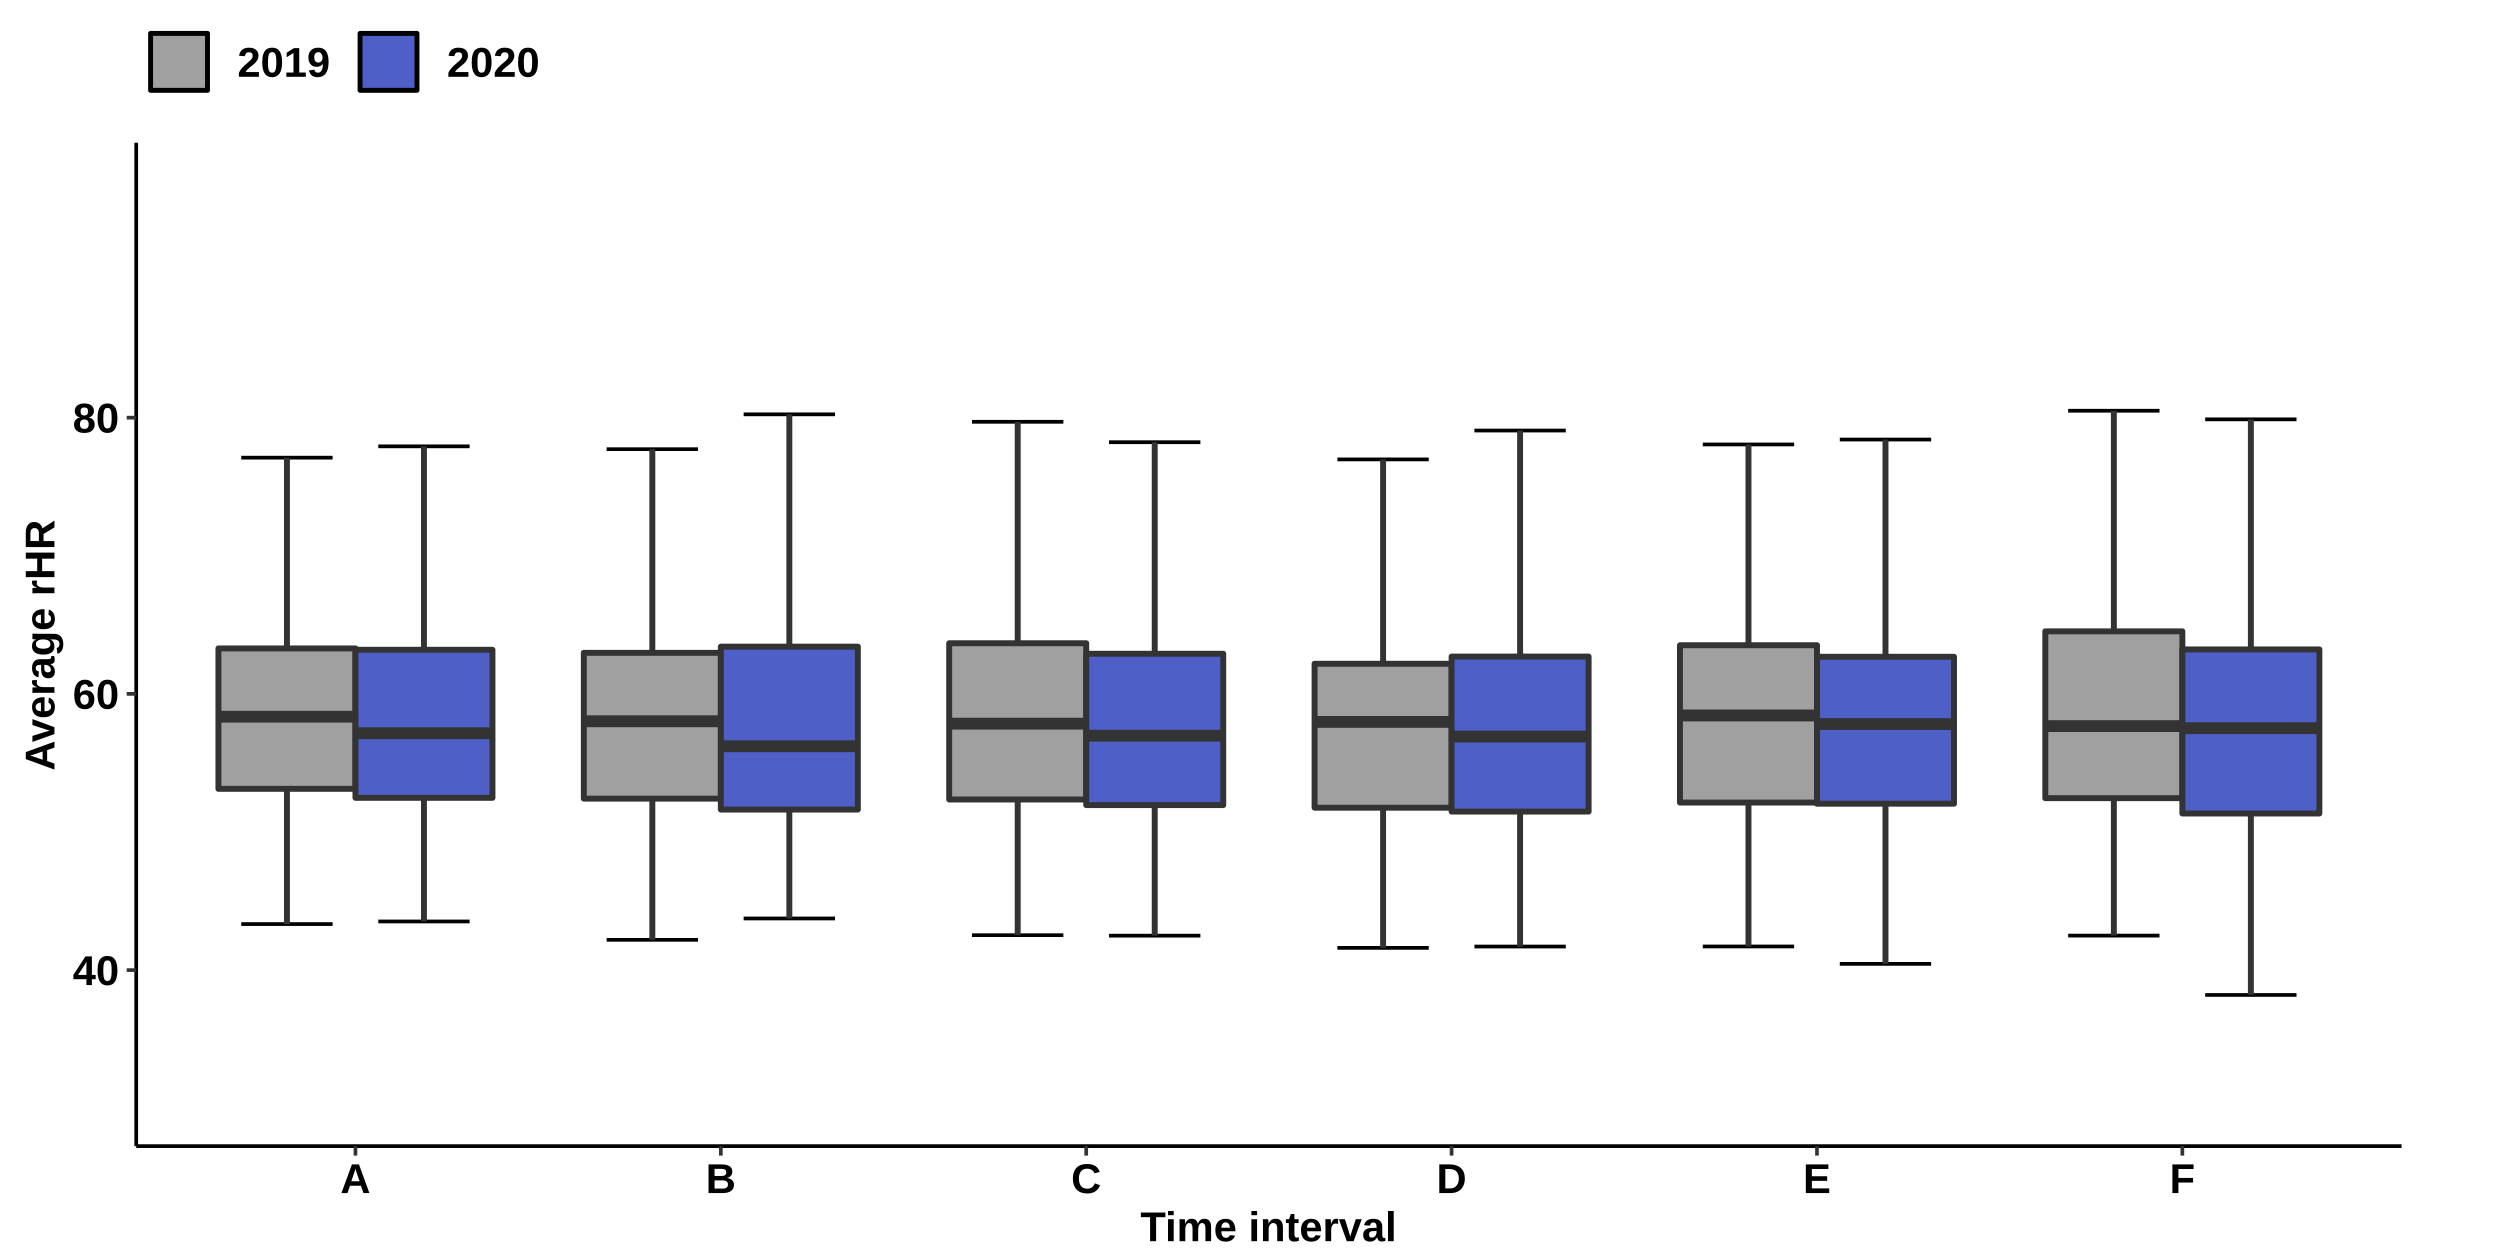
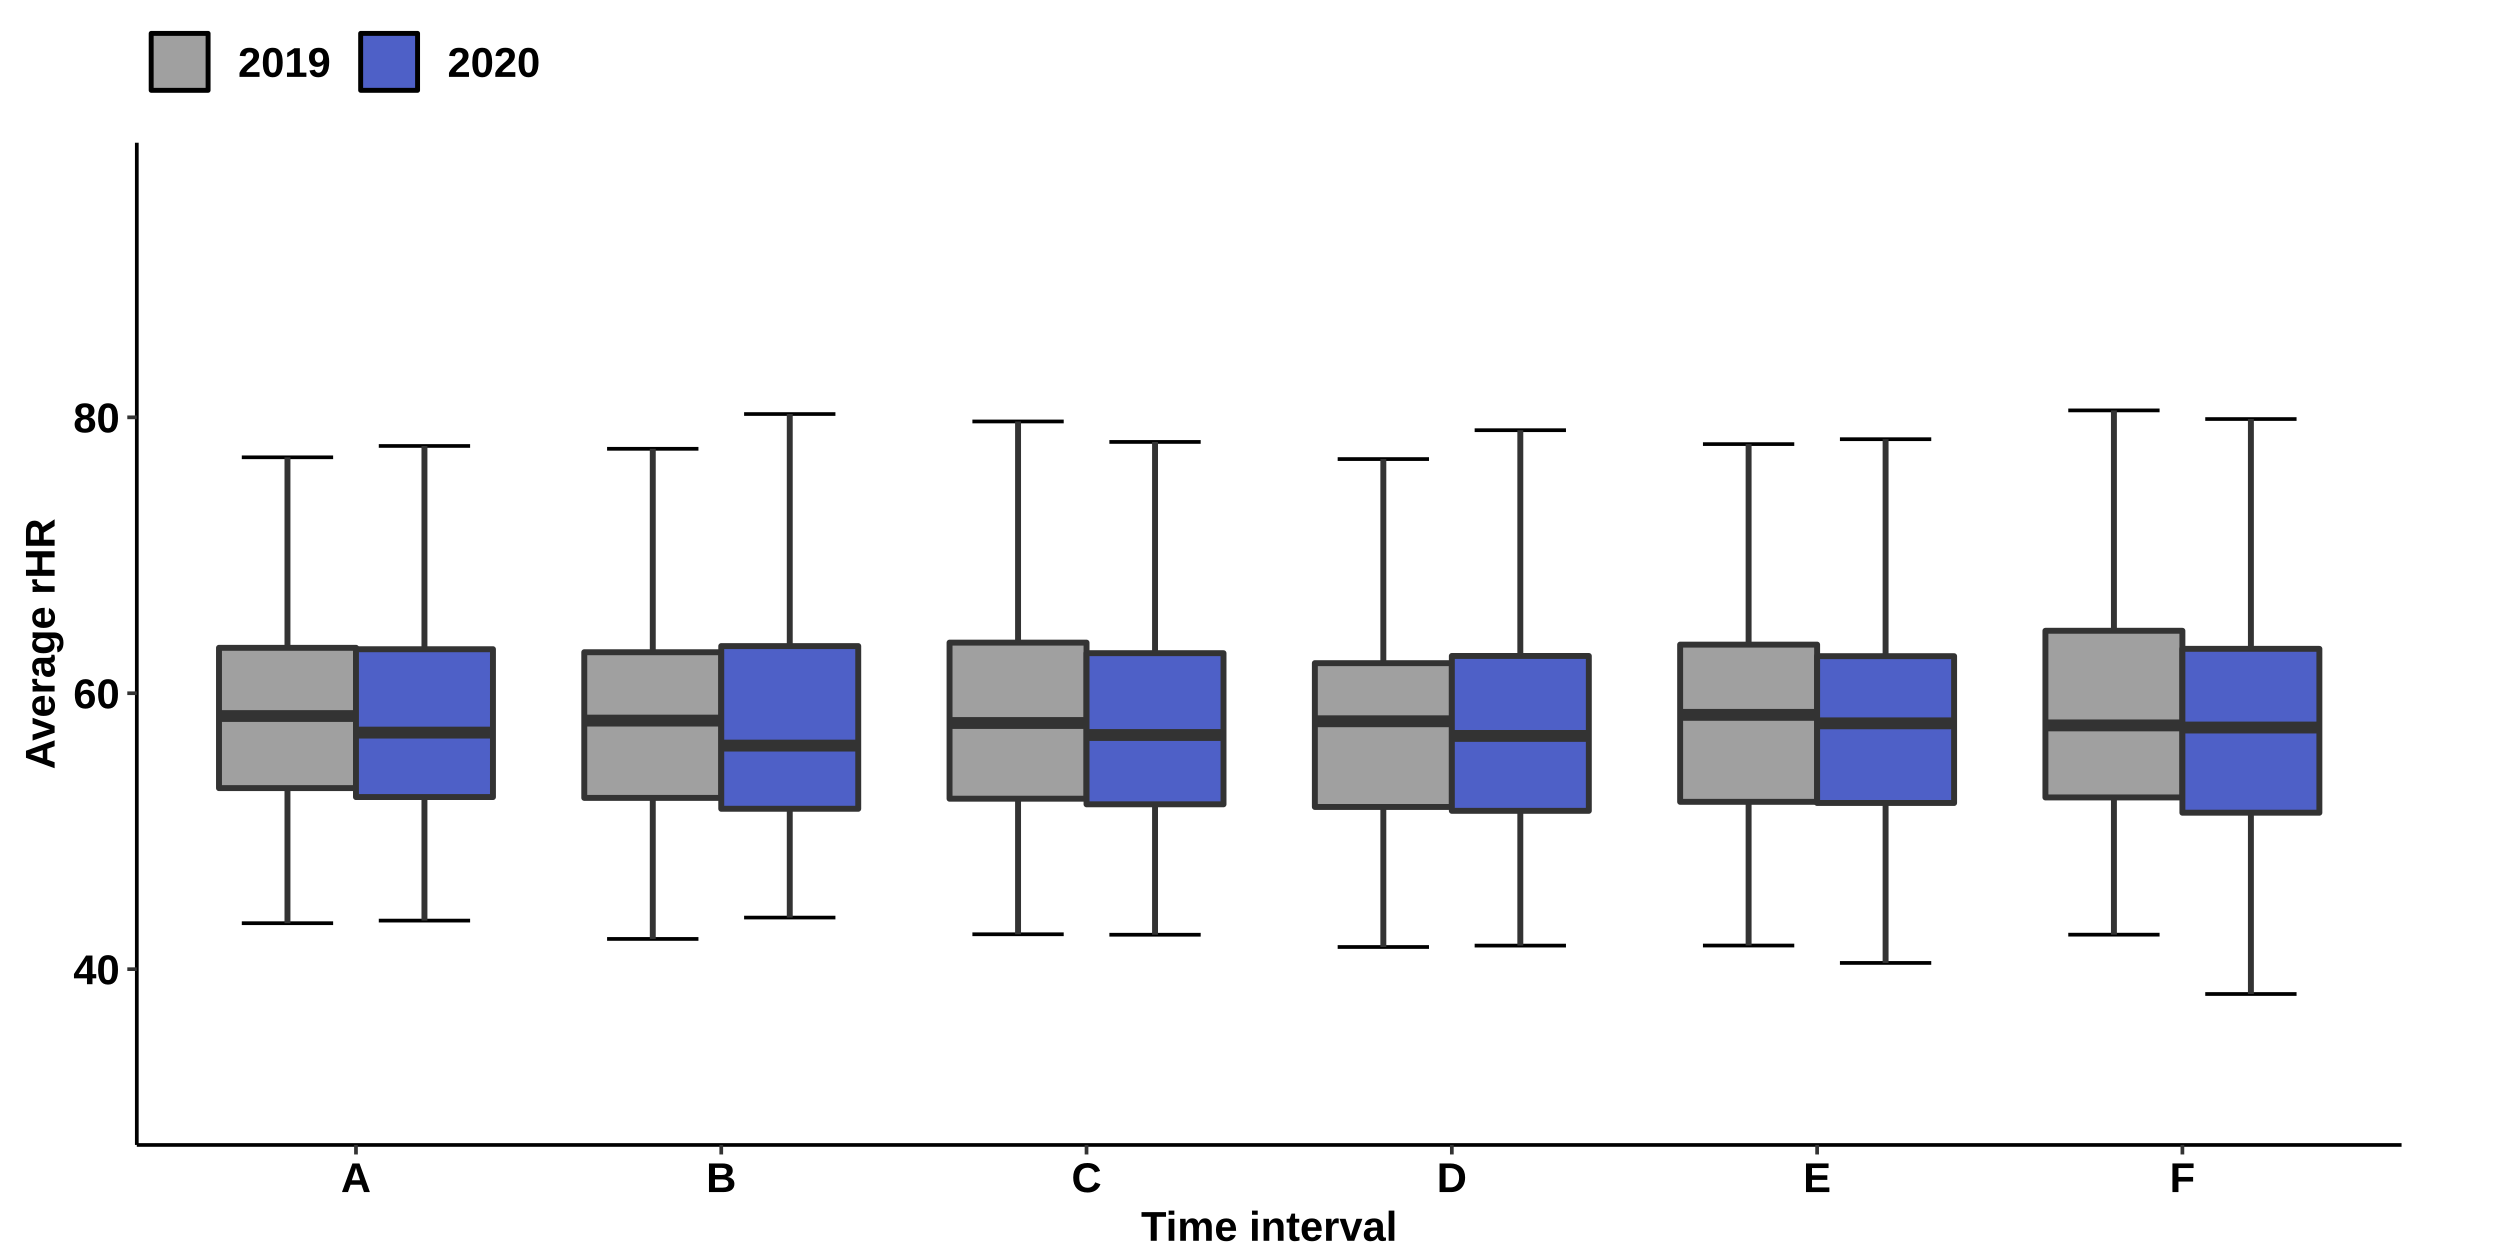
- <svg xmlns="http://www.w3.org/2000/svg" viewBox="0 0 720.00 360.00">
+ <svg xmlns="http://www.w3.org/2000/svg" class="svglite" width="720.00pt" height="360.00pt" viewBox="0 0 720.00 360.00">
  <defs>
    <style type="text/css">
-     line, polyline, polygon, path, rect, circle {
+     .svglite line, .svglite polyline, .svglite polygon, .svglite path, .svglite rect, .svglite circle {
      fill: none;
      stroke: #000000;
      stroke-linecap: round;
      stroke-linejoin: round;
      stroke-miterlimit: 10.00;
    }
  </style>
  </defs>
  <rect width="100%" height="100%" style="stroke: none; fill: #FFFFFF;" />
-   <rect x="0.00" y="0" width="720.00" height="360.00" style="stroke-width: 1.07; stroke: #FFFFFF; fill: #FFFFFF;" />
  <defs>
-     <clipPath id="cpMzkuMjN8NjkxLjY1fDMzMC4wOHw0MS4xMQ==">
-       <rect x="39.23" y="41.11" width="652.42" height="288.97" />
-     </clipPath>
-   </defs>
-   <rect x="39.23" y="41.11" width="652.42" height="288.97" style="stroke-width: 1.07; stroke: none; fill: #FFFFFF;" clip-path="url(#cpMzkuMjN8NjkxLjY1fDMzMC4wOHw0MS4xMQ==)" />
-   <polyline points="69.48,131.81 95.79,131.81 " style="stroke-width: 1.07; stroke-linecap: butt;" clip-path="url(#cpMzkuMjN8NjkxLjY1fDMzMC4wOHw0MS4xMQ==)" />
-   <polyline points="82.64,131.81 82.64,266.13 " style="stroke-width: 1.07; stroke-linecap: butt;" clip-path="url(#cpMzkuMjN8NjkxLjY1fDMzMC4wOHw0MS4xMQ==)" />
-   <polyline points="69.48,266.13 95.79,266.13 " style="stroke-width: 1.07; stroke-linecap: butt;" clip-path="url(#cpMzkuMjN8NjkxLjY1fDMzMC4wOHw0MS4xMQ==)" />
-   <polyline points="174.71,129.36 201.02,129.36 " style="stroke-width: 1.07; stroke-linecap: butt;" clip-path="url(#cpMzkuMjN8NjkxLjY1fDMzMC4wOHw0MS4xMQ==)" />
-   <polyline points="187.87,129.36 187.87,270.67 " style="stroke-width: 1.07; stroke-linecap: butt;" clip-path="url(#cpMzkuMjN8NjkxLjY1fDMzMC4wOHw0MS4xMQ==)" />
-   <polyline points="174.71,270.67 201.02,270.67 " style="stroke-width: 1.07; stroke-linecap: butt;" clip-path="url(#cpMzkuMjN8NjkxLjY1fDMzMC4wOHw0MS4xMQ==)" />
-   <polyline points="279.94,121.48 306.25,121.48 " style="stroke-width: 1.07; stroke-linecap: butt;" clip-path="url(#cpMzkuMjN8NjkxLjY1fDMzMC4wOHw0MS4xMQ==)" />
-   <polyline points="293.10,121.48 293.10,269.33 " style="stroke-width: 1.07; stroke-linecap: butt;" clip-path="url(#cpMzkuMjN8NjkxLjY1fDMzMC4wOHw0MS4xMQ==)" />
-   <polyline points="279.94,269.33 306.25,269.33 " style="stroke-width: 1.07; stroke-linecap: butt;" clip-path="url(#cpMzkuMjN8NjkxLjY1fDMzMC4wOHw0MS4xMQ==)" />
-   <polyline points="385.17,132.31 411.48,132.31 " style="stroke-width: 1.07; stroke-linecap: butt;" clip-path="url(#cpMzkuMjN8NjkxLjY1fDMzMC4wOHw0MS4xMQ==)" />
-   <polyline points="398.33,132.31 398.33,272.99 " style="stroke-width: 1.07; stroke-linecap: butt;" clip-path="url(#cpMzkuMjN8NjkxLjY1fDMzMC4wOHw0MS4xMQ==)" />
-   <polyline points="385.17,272.99 411.48,272.99 " style="stroke-width: 1.07; stroke-linecap: butt;" clip-path="url(#cpMzkuMjN8NjkxLjY1fDMzMC4wOHw0MS4xMQ==)" />
-   <polyline points="490.40,128.00 516.71,128.00 " style="stroke-width: 1.07; stroke-linecap: butt;" clip-path="url(#cpMzkuMjN8NjkxLjY1fDMzMC4wOHw0MS4xMQ==)" />
-   <polyline points="503.56,128.00 503.56,272.59 " style="stroke-width: 1.07; stroke-linecap: butt;" clip-path="url(#cpMzkuMjN8NjkxLjY1fDMzMC4wOHw0MS4xMQ==)" />
-   <polyline points="490.40,272.59 516.71,272.59 " style="stroke-width: 1.07; stroke-linecap: butt;" clip-path="url(#cpMzkuMjN8NjkxLjY1fDMzMC4wOHw0MS4xMQ==)" />
-   <polyline points="595.63,118.29 621.94,118.29 " style="stroke-width: 1.07; stroke-linecap: butt;" clip-path="url(#cpMzkuMjN8NjkxLjY1fDMzMC4wOHw0MS4xMQ==)" />
-   <polyline points="608.79,118.29 608.79,269.45 " style="stroke-width: 1.07; stroke-linecap: butt;" clip-path="url(#cpMzkuMjN8NjkxLjY1fDMzMC4wOHw0MS4xMQ==)" />
-   <polyline points="595.63,269.45 621.94,269.45 " style="stroke-width: 1.07; stroke-linecap: butt;" clip-path="url(#cpMzkuMjN8NjkxLjY1fDMzMC4wOHw0MS4xMQ==)" />
-   <polyline points="108.95,128.54 135.25,128.54 " style="stroke-width: 1.07; stroke-linecap: butt;" clip-path="url(#cpMzkuMjN8NjkxLjY1fDMzMC4wOHw0MS4xMQ==)" />
-   <polyline points="122.10,128.54 122.10,265.39 " style="stroke-width: 1.07; stroke-linecap: butt;" clip-path="url(#cpMzkuMjN8NjkxLjY1fDMzMC4wOHw0MS4xMQ==)" />
-   <polyline points="108.95,265.39 135.25,265.39 " style="stroke-width: 1.07; stroke-linecap: butt;" clip-path="url(#cpMzkuMjN8NjkxLjY1fDMzMC4wOHw0MS4xMQ==)" />
-   <polyline points="214.17,119.33 240.48,119.33 " style="stroke-width: 1.07; stroke-linecap: butt;" clip-path="url(#cpMzkuMjN8NjkxLjY1fDMzMC4wOHw0MS4xMQ==)" />
-   <polyline points="227.33,119.33 227.33,264.52 " style="stroke-width: 1.07; stroke-linecap: butt;" clip-path="url(#cpMzkuMjN8NjkxLjY1fDMzMC4wOHw0MS4xMQ==)" />
-   <polyline points="214.17,264.52 240.48,264.52 " style="stroke-width: 1.07; stroke-linecap: butt;" clip-path="url(#cpMzkuMjN8NjkxLjY1fDMzMC4wOHw0MS4xMQ==)" />
-   <polyline points="319.40,127.36 345.71,127.36 " style="stroke-width: 1.07; stroke-linecap: butt;" clip-path="url(#cpMzkuMjN8NjkxLjY1fDMzMC4wOHw0MS4xMQ==)" />
-   <polyline points="332.56,127.36 332.56,269.47 " style="stroke-width: 1.07; stroke-linecap: butt;" clip-path="url(#cpMzkuMjN8NjkxLjY1fDMzMC4wOHw0MS4xMQ==)" />
-   <polyline points="319.40,269.47 345.71,269.47 " style="stroke-width: 1.07; stroke-linecap: butt;" clip-path="url(#cpMzkuMjN8NjkxLjY1fDMzMC4wOHw0MS4xMQ==)" />
-   <polyline points="424.63,123.99 450.94,123.99 " style="stroke-width: 1.07; stroke-linecap: butt;" clip-path="url(#cpMzkuMjN8NjkxLjY1fDMzMC4wOHw0MS4xMQ==)" />
-   <polyline points="437.79,123.99 437.79,272.60 " style="stroke-width: 1.07; stroke-linecap: butt;" clip-path="url(#cpMzkuMjN8NjkxLjY1fDMzMC4wOHw0MS4xMQ==)" />
-   <polyline points="424.63,272.60 450.94,272.60 " style="stroke-width: 1.07; stroke-linecap: butt;" clip-path="url(#cpMzkuMjN8NjkxLjY1fDMzMC4wOHw0MS4xMQ==)" />
-   <polyline points="529.86,126.58 556.17,126.58 " style="stroke-width: 1.07; stroke-linecap: butt;" clip-path="url(#cpMzkuMjN8NjkxLjY1fDMzMC4wOHw0MS4xMQ==)" />
-   <polyline points="543.02,126.58 543.02,277.59 " style="stroke-width: 1.07; stroke-linecap: butt;" clip-path="url(#cpMzkuMjN8NjkxLjY1fDMzMC4wOHw0MS4xMQ==)" />
-   <polyline points="529.86,277.59 556.17,277.59 " style="stroke-width: 1.07; stroke-linecap: butt;" clip-path="url(#cpMzkuMjN8NjkxLjY1fDMzMC4wOHw0MS4xMQ==)" />
-   <polyline points="635.09,120.77 661.40,120.77 " style="stroke-width: 1.07; stroke-linecap: butt;" clip-path="url(#cpMzkuMjN8NjkxLjY1fDMzMC4wOHw0MS4xMQ==)" />
-   <polyline points="648.25,120.77 648.25,286.55 " style="stroke-width: 1.07; stroke-linecap: butt;" clip-path="url(#cpMzkuMjN8NjkxLjY1fDMzMC4wOHw0MS4xMQ==)" />
-   <polyline points="635.09,286.55 661.40,286.55 " style="stroke-width: 1.07; stroke-linecap: butt;" clip-path="url(#cpMzkuMjN8NjkxLjY1fDMzMC4wOHw0MS4xMQ==)" />
-   <line x1="82.64" y1="186.74" x2="82.64" y2="131.81" style="stroke-width: 1.71; stroke: #333333; stroke-linecap: butt;" clip-path="url(#cpMzkuMjN8NjkxLjY1fDMzMC4wOHw0MS4xMQ==)" />
-   <line x1="82.64" y1="227.19" x2="82.64" y2="266.13" style="stroke-width: 1.71; stroke: #333333; stroke-linecap: butt;" clip-path="url(#cpMzkuMjN8NjkxLjY1fDMzMC4wOHw0MS4xMQ==)" />
-   <polygon points="62.91,186.74 62.91,227.19 102.37,227.19 102.37,186.74 62.91,186.74 " style="stroke-width: 1.71; stroke: #333333; fill: #A0A0A0;" clip-path="url(#cpMzkuMjN8NjkxLjY1fDMzMC4wOHw0MS4xMQ==)" />
-   <line x1="62.91" y1="206.41" x2="102.37" y2="206.41" style="stroke-width: 3.41; stroke: #333333; stroke-linecap: butt;" clip-path="url(#cpMzkuMjN8NjkxLjY1fDMzMC4wOHw0MS4xMQ==)" />
-   <line x1="187.87" y1="188.01" x2="187.87" y2="129.36" style="stroke-width: 1.71; stroke: #333333; stroke-linecap: butt;" clip-path="url(#cpMzkuMjN8NjkxLjY1fDMzMC4wOHw0MS4xMQ==)" />
-   <line x1="187.87" y1="230.00" x2="187.87" y2="270.67" style="stroke-width: 1.71; stroke: #333333; stroke-linecap: butt;" clip-path="url(#cpMzkuMjN8NjkxLjY1fDMzMC4wOHw0MS4xMQ==)" />
-   <polygon points="168.14,188.01 168.14,230.00 207.60,230.00 207.60,188.01 168.14,188.01 " style="stroke-width: 1.71; stroke: #333333; fill: #A0A0A0;" clip-path="url(#cpMzkuMjN8NjkxLjY1fDMzMC4wOHw0MS4xMQ==)" />
-   <line x1="168.14" y1="207.72" x2="207.60" y2="207.72" style="stroke-width: 3.41; stroke: #333333; stroke-linecap: butt;" clip-path="url(#cpMzkuMjN8NjkxLjY1fDMzMC4wOHw0MS4xMQ==)" />
-   <line x1="293.10" y1="185.25" x2="293.10" y2="121.48" style="stroke-width: 1.71; stroke: #333333; stroke-linecap: butt;" clip-path="url(#cpMzkuMjN8NjkxLjY1fDMzMC4wOHw0MS4xMQ==)" />
-   <line x1="293.10" y1="230.25" x2="293.10" y2="269.33" style="stroke-width: 1.71; stroke: #333333; stroke-linecap: butt;" clip-path="url(#cpMzkuMjN8NjkxLjY1fDMzMC4wOHw0MS4xMQ==)" />
-   <polygon points="273.37,185.25 273.37,230.25 312.83,230.25 312.83,185.25 273.37,185.25 " style="stroke-width: 1.71; stroke: #333333; fill: #A0A0A0;" clip-path="url(#cpMzkuMjN8NjkxLjY1fDMzMC4wOHw0MS4xMQ==)" />
-   <line x1="273.37" y1="208.42" x2="312.83" y2="208.42" style="stroke-width: 3.41; stroke: #333333; stroke-linecap: butt;" clip-path="url(#cpMzkuMjN8NjkxLjY1fDMzMC4wOHw0MS4xMQ==)" />
-   <line x1="398.33" y1="191.16" x2="398.33" y2="132.31" style="stroke-width: 1.71; stroke: #333333; stroke-linecap: butt;" clip-path="url(#cpMzkuMjN8NjkxLjY1fDMzMC4wOHw0MS4xMQ==)" />
-   <line x1="398.33" y1="232.61" x2="398.33" y2="272.99" style="stroke-width: 1.71; stroke: #333333; stroke-linecap: butt;" clip-path="url(#cpMzkuMjN8NjkxLjY1fDMzMC4wOHw0MS4xMQ==)" />
-   <polygon points="378.60,191.16 378.60,232.61 418.06,232.61 418.06,191.16 378.60,191.16 " style="stroke-width: 1.71; stroke: #333333; fill: #A0A0A0;" clip-path="url(#cpMzkuMjN8NjkxLjY1fDMzMC4wOHw0MS4xMQ==)" />
-   <line x1="378.60" y1="207.91" x2="418.06" y2="207.91" style="stroke-width: 3.41; stroke: #333333; stroke-linecap: butt;" clip-path="url(#cpMzkuMjN8NjkxLjY1fDMzMC4wOHw0MS4xMQ==)" />
-   <line x1="503.56" y1="185.82" x2="503.56" y2="128.00" style="stroke-width: 1.71; stroke: #333333; stroke-linecap: butt;" clip-path="url(#cpMzkuMjN8NjkxLjY1fDMzMC4wOHw0MS4xMQ==)" />
-   <line x1="503.56" y1="231.14" x2="503.56" y2="272.59" style="stroke-width: 1.71; stroke: #333333; stroke-linecap: butt;" clip-path="url(#cpMzkuMjN8NjkxLjY1fDMzMC4wOHw0MS4xMQ==)" />
-   <polygon points="483.83,185.82 483.83,231.14 523.29,231.14 523.29,185.82 483.83,185.82 " style="stroke-width: 1.71; stroke: #333333; fill: #A0A0A0;" clip-path="url(#cpMzkuMjN8NjkxLjY1fDMzMC4wOHw0MS4xMQ==)" />
-   <line x1="483.83" y1="206.06" x2="523.29" y2="206.06" style="stroke-width: 3.41; stroke: #333333; stroke-linecap: butt;" clip-path="url(#cpMzkuMjN8NjkxLjY1fDMzMC4wOHw0MS4xMQ==)" />
-   <line x1="608.79" y1="181.83" x2="608.79" y2="118.29" style="stroke-width: 1.71; stroke: #333333; stroke-linecap: butt;" clip-path="url(#cpMzkuMjN8NjkxLjY1fDMzMC4wOHw0MS4xMQ==)" />
-   <line x1="608.79" y1="229.88" x2="608.79" y2="269.45" style="stroke-width: 1.71; stroke: #333333; stroke-linecap: butt;" clip-path="url(#cpMzkuMjN8NjkxLjY1fDMzMC4wOHw0MS4xMQ==)" />
-   <polygon points="589.05,181.83 589.05,229.88 628.52,229.88 628.52,181.83 589.05,181.83 " style="stroke-width: 1.71; stroke: #333333; fill: #A0A0A0;" clip-path="url(#cpMzkuMjN8NjkxLjY1fDMzMC4wOHw0MS4xMQ==)" />
-   <line x1="589.05" y1="209.12" x2="628.52" y2="209.12" style="stroke-width: 3.41; stroke: #333333; stroke-linecap: butt;" clip-path="url(#cpMzkuMjN8NjkxLjY1fDMzMC4wOHw0MS4xMQ==)" />
-   <line x1="122.10" y1="187.14" x2="122.10" y2="128.54" style="stroke-width: 1.71; stroke: #333333; stroke-linecap: butt;" clip-path="url(#cpMzkuMjN8NjkxLjY1fDMzMC4wOHw0MS4xMQ==)" />
-   <line x1="122.10" y1="229.77" x2="122.10" y2="265.39" style="stroke-width: 1.71; stroke: #333333; stroke-linecap: butt;" clip-path="url(#cpMzkuMjN8NjkxLjY1fDMzMC4wOHw0MS4xMQ==)" />
-   <polygon points="102.37,187.14 102.37,229.77 141.83,229.77 141.83,187.14 102.37,187.14 " style="stroke-width: 1.71; stroke: #333333; fill: #4E60C7;" clip-path="url(#cpMzkuMjN8NjkxLjY1fDMzMC4wOHw0MS4xMQ==)" />
-   <line x1="102.37" y1="211.18" x2="141.83" y2="211.18" style="stroke-width: 3.41; stroke: #333333; stroke-linecap: butt;" clip-path="url(#cpMzkuMjN8NjkxLjY1fDMzMC4wOHw0MS4xMQ==)" />
-   <line x1="227.33" y1="186.24" x2="227.33" y2="119.33" style="stroke-width: 1.71; stroke: #333333; stroke-linecap: butt;" clip-path="url(#cpMzkuMjN8NjkxLjY1fDMzMC4wOHw0MS4xMQ==)" />
-   <line x1="227.33" y1="233.15" x2="227.33" y2="264.52" style="stroke-width: 1.71; stroke: #333333; stroke-linecap: butt;" clip-path="url(#cpMzkuMjN8NjkxLjY1fDMzMC4wOHw0MS4xMQ==)" />
-   <polygon points="207.60,186.24 207.60,233.15 247.06,233.15 247.06,186.24 207.60,186.24 " style="stroke-width: 1.71; stroke: #333333; fill: #4E60C7;" clip-path="url(#cpMzkuMjN8NjkxLjY1fDMzMC4wOHw0MS4xMQ==)" />
-   <line x1="207.60" y1="214.93" x2="247.06" y2="214.93" style="stroke-width: 3.41; stroke: #333333; stroke-linecap: butt;" clip-path="url(#cpMzkuMjN8NjkxLjY1fDMzMC4wOHw0MS4xMQ==)" />
-   <line x1="332.56" y1="188.29" x2="332.56" y2="127.36" style="stroke-width: 1.71; stroke: #333333; stroke-linecap: butt;" clip-path="url(#cpMzkuMjN8NjkxLjY1fDMzMC4wOHw0MS4xMQ==)" />
-   <line x1="332.56" y1="231.86" x2="332.56" y2="269.47" style="stroke-width: 1.71; stroke: #333333; stroke-linecap: butt;" clip-path="url(#cpMzkuMjN8NjkxLjY1fDMzMC4wOHw0MS4xMQ==)" />
-   <polygon points="312.83,188.29 312.83,231.86 352.29,231.86 352.29,188.29 312.83,188.29 " style="stroke-width: 1.71; stroke: #333333; fill: #4E60C7;" clip-path="url(#cpMzkuMjN8NjkxLjY1fDMzMC4wOHw0MS4xMQ==)" />
-   <line x1="312.83" y1="211.88" x2="352.29" y2="211.88" style="stroke-width: 3.41; stroke: #333333; stroke-linecap: butt;" clip-path="url(#cpMzkuMjN8NjkxLjY1fDMzMC4wOHw0MS4xMQ==)" />
-   <line x1="437.79" y1="189.09" x2="437.79" y2="123.99" style="stroke-width: 1.71; stroke: #333333; stroke-linecap: butt;" clip-path="url(#cpMzkuMjN8NjkxLjY1fDMzMC4wOHw0MS4xMQ==)" />
-   <line x1="437.79" y1="233.74" x2="437.79" y2="272.60" style="stroke-width: 1.71; stroke: #333333; stroke-linecap: butt;" clip-path="url(#cpMzkuMjN8NjkxLjY1fDMzMC4wOHw0MS4xMQ==)" />
-   <polygon points="418.06,189.09 418.06,233.74 457.52,233.74 457.52,189.09 418.06,189.09 " style="stroke-width: 1.71; stroke: #333333; fill: #4E60C7;" clip-path="url(#cpMzkuMjN8NjkxLjY1fDMzMC4wOHw0MS4xMQ==)" />
-   <line x1="418.06" y1="212.14" x2="457.52" y2="212.14" style="stroke-width: 3.41; stroke: #333333; stroke-linecap: butt;" clip-path="url(#cpMzkuMjN8NjkxLjY1fDMzMC4wOHw0MS4xMQ==)" />
-   <line x1="543.02" y1="189.15" x2="543.02" y2="126.58" style="stroke-width: 1.71; stroke: #333333; stroke-linecap: butt;" clip-path="url(#cpMzkuMjN8NjkxLjY1fDMzMC4wOHw0MS4xMQ==)" />
-   <line x1="543.02" y1="231.47" x2="543.02" y2="277.59" style="stroke-width: 1.71; stroke: #333333; stroke-linecap: butt;" clip-path="url(#cpMzkuMjN8NjkxLjY1fDMzMC4wOHw0MS4xMQ==)" />
-   <polygon points="523.29,189.15 523.29,231.47 562.75,231.47 562.75,189.15 523.29,189.15 " style="stroke-width: 1.71; stroke: #333333; fill: #4E60C7;" clip-path="url(#cpMzkuMjN8NjkxLjY1fDMzMC4wOHw0MS4xMQ==)" />
-   <line x1="523.29" y1="208.52" x2="562.75" y2="208.52" style="stroke-width: 3.41; stroke: #333333; stroke-linecap: butt;" clip-path="url(#cpMzkuMjN8NjkxLjY1fDMzMC4wOHw0MS4xMQ==)" />
-   <line x1="648.25" y1="187.03" x2="648.25" y2="120.77" style="stroke-width: 1.71; stroke: #333333; stroke-linecap: butt;" clip-path="url(#cpMzkuMjN8NjkxLjY1fDMzMC4wOHw0MS4xMQ==)" />
-   <line x1="648.25" y1="234.28" x2="648.25" y2="286.55" style="stroke-width: 1.71; stroke: #333333; stroke-linecap: butt;" clip-path="url(#cpMzkuMjN8NjkxLjY1fDMzMC4wOHw0MS4xMQ==)" />
-   <polygon points="628.52,187.03 628.52,234.28 667.98,234.28 667.98,187.03 628.52,187.03 " style="stroke-width: 1.71; stroke: #333333; fill: #4E60C7;" clip-path="url(#cpMzkuMjN8NjkxLjY1fDMzMC4wOHw0MS4xMQ==)" />
-   <line x1="628.52" y1="209.72" x2="667.98" y2="209.72" style="stroke-width: 3.41; stroke: #333333; stroke-linecap: butt;" clip-path="url(#cpMzkuMjN8NjkxLjY1fDMzMC4wOHw0MS4xMQ==)" />
-   <defs>
-     <clipPath id="cpMC4wMHw3MjAuMDB8MzYwLjAwfDAuMDA=">
+     <clipPath id="cpMC4wMHw3MjAuMDB8MC4wMHwzNjAuMDA=">
      <rect x="0.00" y="0.00" width="720.00" height="360.00" />
    </clipPath>
  </defs>
-   <polyline points="39.23,330.08 39.23,41.11 " style="stroke-width: 1.07; stroke-linecap: butt;" clip-path="url(#cpMC4wMHw3MjAuMDB8MzYwLjAwfDAuMDA=)" />
-   <g clip-path="url(#cpMC4wMHw3MjAuMDB8MzYwLjAwfDAuMDA=)">
-     <text x="20.95" y="283.69" style="font-size: 12.00px; font-weight: bold; font-family: Arial;" textLength="13.35px" lengthAdjust="spacingAndGlyphs">40</text>
+   <g clip-path="url(#cpMC4wMHw3MjAuMDB8MC4wMHwzNjAuMDA=)">
+     <rect x="0.00" y="0" width="720.00" height="360.00" style="stroke-width: 1.07; stroke: #FFFFFF; fill: #FFFFFF;" />
  </g>
-   <g clip-path="url(#cpMC4wMHw3MjAuMDB8MzYwLjAwfDAuMDA=)">
-     <text x="20.95" y="204.13" style="font-size: 12.00px; font-weight: bold; font-family: Arial;" textLength="13.35px" lengthAdjust="spacingAndGlyphs">60</text>
+   <defs>
+     <clipPath id="cpMzkuNDB8NjkxLjY1fDQxLjExfDMyOS43NQ==">
+       <rect x="39.40" y="41.11" width="652.26" height="288.64" />
+     </clipPath>
+   </defs>
+   <g clip-path="url(#cpMzkuNDB8NjkxLjY1fDQxLjExfDMyOS43NQ==)">
+     <rect x="39.40" y="41.11" width="652.26" height="288.64" style="stroke-width: 1.07; stroke: none; fill: #FFFFFF;" />
+     <polyline points="69.64,131.70 95.94,131.70 " style="stroke-width: 1.07; stroke-linecap: butt;" />
+     <polyline points="82.79,131.70 82.79,265.88 " style="stroke-width: 1.07; stroke-linecap: butt;" />
+     <polyline points="69.64,265.88 95.94,265.88 " style="stroke-width: 1.07; stroke-linecap: butt;" />
+     <polyline points="174.84,129.26 201.15,129.26 " style="stroke-width: 1.07; stroke-linecap: butt;" />
+     <polyline points="188.00,129.26 188.00,270.41 " style="stroke-width: 1.07; stroke-linecap: butt;" />
+     <polyline points="174.84,270.41 201.15,270.41 " style="stroke-width: 1.07; stroke-linecap: butt;" />
+     <polyline points="280.05,121.39 306.35,121.39 " style="stroke-width: 1.07; stroke-linecap: butt;" />
+     <polyline points="293.20,121.39 293.20,269.07 " style="stroke-width: 1.07; stroke-linecap: butt;" />
+     <polyline points="280.05,269.07 306.35,269.07 " style="stroke-width: 1.07; stroke-linecap: butt;" />
+     <polyline points="385.25,132.21 411.55,132.21 " style="stroke-width: 1.07; stroke-linecap: butt;" />
+     <polyline points="398.40,132.21 398.40,272.73 " style="stroke-width: 1.07; stroke-linecap: butt;" />
+     <polyline points="385.25,272.73 411.55,272.73 " style="stroke-width: 1.07; stroke-linecap: butt;" />
+     <polyline points="490.45,127.90 516.75,127.90 " style="stroke-width: 1.07; stroke-linecap: butt;" />
+     <polyline points="503.60,127.90 503.60,272.32 " style="stroke-width: 1.07; stroke-linecap: butt;" />
+     <polyline points="490.45,272.32 516.75,272.32 " style="stroke-width: 1.07; stroke-linecap: butt;" />
+     <polyline points="595.66,118.20 621.96,118.20 " style="stroke-width: 1.07; stroke-linecap: butt;" />
+     <polyline points="608.81,118.20 608.81,269.19 " style="stroke-width: 1.07; stroke-linecap: butt;" />
+     <polyline points="595.66,269.19 621.96,269.19 " style="stroke-width: 1.07; stroke-linecap: butt;" />
+     <polyline points="109.09,128.44 135.39,128.44 " style="stroke-width: 1.07; stroke-linecap: butt;" />
+     <polyline points="122.24,128.44 122.24,265.14 " style="stroke-width: 1.07; stroke-linecap: butt;" />
+     <polyline points="109.09,265.14 135.39,265.14 " style="stroke-width: 1.07; stroke-linecap: butt;" />
+     <polyline points="214.30,119.24 240.60,119.24 " style="stroke-width: 1.07; stroke-linecap: butt;" />
+     <polyline points="227.45,119.24 227.45,264.26 " style="stroke-width: 1.07; stroke-linecap: butt;" />
+     <polyline points="214.30,264.26 240.60,264.26 " style="stroke-width: 1.07; stroke-linecap: butt;" />
+     <polyline points="319.50,127.27 345.80,127.27 " style="stroke-width: 1.07; stroke-linecap: butt;" />
+     <polyline points="332.65,127.27 332.65,269.21 " style="stroke-width: 1.07; stroke-linecap: butt;" />
+     <polyline points="319.50,269.21 345.80,269.21 " style="stroke-width: 1.07; stroke-linecap: butt;" />
+     <polyline points="424.70,123.90 451.00,123.90 " style="stroke-width: 1.07; stroke-linecap: butt;" />
+     <polyline points="437.85,123.90 437.85,272.33 " style="stroke-width: 1.07; stroke-linecap: butt;" />
+     <polyline points="424.70,272.33 451.00,272.33 " style="stroke-width: 1.07; stroke-linecap: butt;" />
+     <polyline points="529.90,126.49 556.20,126.49 " style="stroke-width: 1.07; stroke-linecap: butt;" />
+     <polyline points="543.05,126.49 543.05,277.32 " style="stroke-width: 1.07; stroke-linecap: butt;" />
+     <polyline points="529.90,277.32 556.20,277.32 " style="stroke-width: 1.07; stroke-linecap: butt;" />
+     <polyline points="635.11,120.68 661.41,120.68 " style="stroke-width: 1.07; stroke-linecap: butt;" />
+     <polyline points="648.26,120.68 648.26,286.27 " style="stroke-width: 1.07; stroke-linecap: butt;" />
+     <polyline points="635.11,286.27 661.41,286.27 " style="stroke-width: 1.07; stroke-linecap: butt;" />
+     <line x1="82.79" y1="186.57" x2="82.79" y2="131.70" style="stroke-width: 1.71; stroke: #333333; stroke-linecap: butt;" />
+     <line x1="82.79" y1="226.98" x2="82.79" y2="265.88" style="stroke-width: 1.71; stroke: #333333; stroke-linecap: butt;" />
+     <polygon points="63.07,186.57 63.07,226.98 102.52,226.98 102.52,186.57 63.07,186.57 " style="stroke-width: 1.71; stroke: #333333; fill: #A0A0A0;" />
+     <line x1="63.07" y1="206.22" x2="102.52" y2="206.22" style="stroke-width: 3.41; stroke: #333333; stroke-linecap: butt;" />
+     <line x1="188.00" y1="187.84" x2="188.00" y2="129.26" style="stroke-width: 1.71; stroke: #333333; stroke-linecap: butt;" />
+     <line x1="188.00" y1="229.79" x2="188.00" y2="270.41" style="stroke-width: 1.71; stroke: #333333; stroke-linecap: butt;" />
+     <polygon points="168.27,187.84 168.27,229.79 207.72,229.79 207.72,187.84 168.27,187.84 " style="stroke-width: 1.71; stroke: #333333; fill: #A0A0A0;" />
+     <line x1="168.27" y1="207.53" x2="207.72" y2="207.53" style="stroke-width: 3.41; stroke: #333333; stroke-linecap: butt;" />
+     <line x1="293.20" y1="185.08" x2="293.20" y2="121.39" style="stroke-width: 1.71; stroke: #333333; stroke-linecap: butt;" />
+     <line x1="293.20" y1="230.03" x2="293.20" y2="269.07" style="stroke-width: 1.71; stroke: #333333; stroke-linecap: butt;" />
+     <polygon points="273.47,185.08 273.47,230.03 312.92,230.03 312.92,185.08 273.47,185.08 " style="stroke-width: 1.71; stroke: #333333; fill: #A0A0A0;" />
+     <line x1="273.47" y1="208.23" x2="312.92" y2="208.23" style="stroke-width: 3.41; stroke: #333333; stroke-linecap: butt;" />
+     <line x1="398.40" y1="190.99" x2="398.40" y2="132.21" style="stroke-width: 1.71; stroke: #333333; stroke-linecap: butt;" />
+     <line x1="398.40" y1="232.40" x2="398.40" y2="272.73" style="stroke-width: 1.71; stroke: #333333; stroke-linecap: butt;" />
+     <polygon points="378.68,190.99 378.68,232.40 418.13,232.40 418.13,190.99 378.68,190.99 " style="stroke-width: 1.71; stroke: #333333; fill: #A0A0A0;" />
+     <line x1="378.68" y1="207.72" x2="418.13" y2="207.72" style="stroke-width: 3.41; stroke: #333333; stroke-linecap: butt;" />
+     <line x1="503.60" y1="185.65" x2="503.60" y2="127.90" style="stroke-width: 1.71; stroke: #333333; stroke-linecap: butt;" />
+     <line x1="503.60" y1="230.93" x2="503.60" y2="272.32" style="stroke-width: 1.71; stroke: #333333; stroke-linecap: butt;" />
+     <polygon points="483.88,185.65 483.88,230.93 523.33,230.93 523.33,185.65 483.88,185.65 " style="stroke-width: 1.71; stroke: #333333; fill: #A0A0A0;" />
+     <line x1="483.88" y1="205.88" x2="523.33" y2="205.88" style="stroke-width: 3.41; stroke: #333333; stroke-linecap: butt;" />
+     <line x1="608.81" y1="181.67" x2="608.81" y2="118.20" style="stroke-width: 1.71; stroke: #333333; stroke-linecap: butt;" />
+     <line x1="608.81" y1="229.66" x2="608.81" y2="269.19" style="stroke-width: 1.71; stroke: #333333; stroke-linecap: butt;" />
+     <polygon points="589.08,181.67 589.08,229.66 628.53,229.66 628.53,181.67 589.08,181.67 " style="stroke-width: 1.71; stroke: #333333; fill: #A0A0A0;" />
+     <line x1="589.08" y1="208.92" x2="628.53" y2="208.92" style="stroke-width: 3.41; stroke: #333333; stroke-linecap: butt;" />
+     <line x1="122.24" y1="186.97" x2="122.24" y2="128.44" style="stroke-width: 1.71; stroke: #333333; stroke-linecap: butt;" />
+     <line x1="122.24" y1="229.55" x2="122.24" y2="265.14" style="stroke-width: 1.71; stroke: #333333; stroke-linecap: butt;" />
+     <polygon points="102.52,186.97 102.52,229.55 141.97,229.55 141.97,186.97 102.52,186.97 " style="stroke-width: 1.71; stroke: #333333; fill: #4E60C7;" />
+     <line x1="102.52" y1="210.99" x2="141.97" y2="210.99" style="stroke-width: 3.41; stroke: #333333; stroke-linecap: butt;" />
+     <line x1="227.45" y1="186.07" x2="227.45" y2="119.24" style="stroke-width: 1.71; stroke: #333333; stroke-linecap: butt;" />
+     <line x1="227.45" y1="232.93" x2="227.45" y2="264.26" style="stroke-width: 1.71; stroke: #333333; stroke-linecap: butt;" />
+     <polygon points="207.72,186.07 207.72,232.93 247.17,232.93 247.17,186.07 207.72,186.07 " style="stroke-width: 1.71; stroke: #333333; fill: #4E60C7;" />
+     <line x1="207.72" y1="214.73" x2="247.17" y2="214.73" style="stroke-width: 3.41; stroke: #333333; stroke-linecap: butt;" />
+     <line x1="332.65" y1="188.12" x2="332.65" y2="127.27" style="stroke-width: 1.71; stroke: #333333; stroke-linecap: butt;" />
+     <line x1="332.65" y1="231.64" x2="332.65" y2="269.21" style="stroke-width: 1.71; stroke: #333333; stroke-linecap: butt;" />
+     <polygon points="312.92,188.12 312.92,231.64 352.37,231.64 352.37,188.12 312.92,188.12 " style="stroke-width: 1.71; stroke: #333333; fill: #4E60C7;" />
+     <line x1="312.92" y1="211.68" x2="352.37" y2="211.68" style="stroke-width: 3.41; stroke: #333333; stroke-linecap: butt;" />
+     <line x1="437.85" y1="188.92" x2="437.85" y2="123.90" style="stroke-width: 1.71; stroke: #333333; stroke-linecap: butt;" />
+     <line x1="437.85" y1="233.52" x2="437.85" y2="272.33" style="stroke-width: 1.71; stroke: #333333; stroke-linecap: butt;" />
+     <polygon points="418.13,188.92 418.13,233.52 457.58,233.52 457.58,188.92 418.13,188.92 " style="stroke-width: 1.71; stroke: #333333; fill: #4E60C7;" />
+     <line x1="418.13" y1="211.95" x2="457.58" y2="211.95" style="stroke-width: 3.41; stroke: #333333; stroke-linecap: butt;" />
+     <line x1="543.05" y1="188.98" x2="543.05" y2="126.49" style="stroke-width: 1.71; stroke: #333333; stroke-linecap: butt;" />
+     <line x1="543.05" y1="231.26" x2="543.05" y2="277.32" style="stroke-width: 1.71; stroke: #333333; stroke-linecap: butt;" />
+     <polygon points="523.33,188.98 523.33,231.26 562.78,231.26 562.78,188.98 523.33,188.98 " style="stroke-width: 1.71; stroke: #333333; fill: #4E60C7;" />
+     <line x1="523.33" y1="208.32" x2="562.78" y2="208.32" style="stroke-width: 3.41; stroke: #333333; stroke-linecap: butt;" />
+     <line x1="648.26" y1="186.87" x2="648.26" y2="120.68" style="stroke-width: 1.71; stroke: #333333; stroke-linecap: butt;" />
+     <line x1="648.26" y1="234.06" x2="648.26" y2="286.27" style="stroke-width: 1.71; stroke: #333333; stroke-linecap: butt;" />
+     <polygon points="628.53,186.87 628.53,234.06 667.98,234.06 667.98,186.87 628.53,186.87 " style="stroke-width: 1.71; stroke: #333333; fill: #4E60C7;" />
+     <line x1="628.53" y1="209.53" x2="667.98" y2="209.53" style="stroke-width: 3.41; stroke: #333333; stroke-linecap: butt;" />
  </g>
-   <g clip-path="url(#cpMC4wMHw3MjAuMDB8MzYwLjAwfDAuMDA=)">
-     <text x="20.95" y="124.57" style="font-size: 12.00px; font-weight: bold; font-family: Arial;" textLength="13.35px" lengthAdjust="spacingAndGlyphs">80</text>
-   </g>
-   <polyline points="36.49,279.39 39.23,279.39 " style="stroke-width: 1.07; stroke: #333333; stroke-linecap: butt;" clip-path="url(#cpMC4wMHw3MjAuMDB8MzYwLjAwfDAuMDA=)" />
-   <polyline points="36.49,199.83 39.23,199.83 " style="stroke-width: 1.07; stroke: #333333; stroke-linecap: butt;" clip-path="url(#cpMC4wMHw3MjAuMDB8MzYwLjAwfDAuMDA=)" />
-   <polyline points="36.49,120.28 39.23,120.28 " style="stroke-width: 1.07; stroke: #333333; stroke-linecap: butt;" clip-path="url(#cpMC4wMHw3MjAuMDB8MzYwLjAwfDAuMDA=)" />
-   <polyline points="39.23,330.08 691.65,330.08 " style="stroke-width: 1.07; stroke-linecap: butt;" clip-path="url(#cpMC4wMHw3MjAuMDB8MzYwLjAwfDAuMDA=)" />
-   <polyline points="102.37,332.82 102.37,330.08 " style="stroke-width: 1.07; stroke: #333333; stroke-linecap: butt;" clip-path="url(#cpMC4wMHw3MjAuMDB8MzYwLjAwfDAuMDA=)" />
-   <polyline points="207.60,332.82 207.60,330.08 " style="stroke-width: 1.07; stroke: #333333; stroke-linecap: butt;" clip-path="url(#cpMC4wMHw3MjAuMDB8MzYwLjAwfDAuMDA=)" />
-   <polyline points="312.83,332.82 312.83,330.08 " style="stroke-width: 1.07; stroke: #333333; stroke-linecap: butt;" clip-path="url(#cpMC4wMHw3MjAuMDB8MzYwLjAwfDAuMDA=)" />
-   <polyline points="418.06,332.82 418.06,330.08 " style="stroke-width: 1.07; stroke: #333333; stroke-linecap: butt;" clip-path="url(#cpMC4wMHw3MjAuMDB8MzYwLjAwfDAuMDA=)" />
-   <polyline points="523.29,332.82 523.29,330.08 " style="stroke-width: 1.07; stroke: #333333; stroke-linecap: butt;" clip-path="url(#cpMC4wMHw3MjAuMDB8MzYwLjAwfDAuMDA=)" />
-   <polyline points="628.52,332.82 628.52,330.08 " style="stroke-width: 1.07; stroke: #333333; stroke-linecap: butt;" clip-path="url(#cpMC4wMHw3MjAuMDB8MzYwLjAwfDAuMDA=)" />
-   <g clip-path="url(#cpMC4wMHw3MjAuMDB8MzYwLjAwfDAuMDA=)">
-     <text x="98.04" y="343.60" style="font-size: 12.00px; font-weight: bold; font-family: Arial;" textLength="8.67px" lengthAdjust="spacingAndGlyphs">A</text>
-   </g>
-   <g clip-path="url(#cpMC4wMHw3MjAuMDB8MzYwLjAwfDAuMDA=)">
-     <text x="203.26" y="343.60" style="font-size: 12.00px; font-weight: bold; font-family: Arial;" textLength="8.67px" lengthAdjust="spacingAndGlyphs">B</text>
-   </g>
-   <g clip-path="url(#cpMC4wMHw3MjAuMDB8MzYwLjAwfDAuMDA=)">
-     <text x="308.49" y="343.60" style="font-size: 12.00px; font-weight: bold; font-family: Arial;" textLength="8.67px" lengthAdjust="spacingAndGlyphs">C</text>
-   </g>
-   <g clip-path="url(#cpMC4wMHw3MjAuMDB8MzYwLjAwfDAuMDA=)">
-     <text x="413.72" y="343.60" style="font-size: 12.00px; font-weight: bold; font-family: Arial;" textLength="8.67px" lengthAdjust="spacingAndGlyphs">D</text>
-   </g>
-   <g clip-path="url(#cpMC4wMHw3MjAuMDB8MzYwLjAwfDAuMDA=)">
-     <text x="519.28" y="343.60" style="font-size: 12.00px; font-weight: bold; font-family: Arial;" textLength="8.00px" lengthAdjust="spacingAndGlyphs">E</text>
-   </g>
-   <g clip-path="url(#cpMC4wMHw3MjAuMDB8MzYwLjAwfDAuMDA=)">
-     <text x="624.85" y="343.60" style="font-size: 12.00px; font-weight: bold; font-family: Arial;" textLength="7.33px" lengthAdjust="spacingAndGlyphs">F</text>
-   </g>
-   <g clip-path="url(#cpMC4wMHw3MjAuMDB8MzYwLjAwfDAuMDA=)">
-     <text x="328.43" y="357.47" style="font-size: 12.00px; font-weight: bold; font-family: Arial;" textLength="74.03px" lengthAdjust="spacingAndGlyphs">Time interval</text>
-   </g>
-   <g clip-path="url(#cpMC4wMHw3MjAuMDB8MzYwLjAwfDAuMDA=)">
-     <text transform="translate(15.68,221.94) rotate(-90)" style="font-size: 12.00px; font-weight: bold; font-family: Arial;" textLength="72.70px" lengthAdjust="spacingAndGlyphs">Average rHR</text>
-   </g>
-   <rect x="39.23" y="0" width="117.18" height="30.15" style="stroke-width: 1.07; stroke: none;" clip-path="url(#cpMC4wMHw3MjAuMDB8MzYwLjAwfDAuMDA=)" />
-   <rect x="43.37" y="9.62" width="16.39" height="16.39" style="stroke-width: 1.42; fill: #A0A0A0;" clip-path="url(#cpMC4wMHw3MjAuMDB8MzYwLjAwfDAuMDA=)" />
-   <rect x="103.70" y="9.62" width="16.39" height="16.39" style="stroke-width: 1.42; fill: #4E60C7;" clip-path="url(#cpMC4wMHw3MjAuMDB8MzYwLjAwfDAuMDA=)" />
-   <g clip-path="url(#cpMC4wMHw3MjAuMDB8MzYwLjAwfDAuMDA=)">
-     <text x="68.38" y="22.11" style="font-size: 12.00px; font-weight: bold; font-family: Arial;" textLength="26.70px" lengthAdjust="spacingAndGlyphs">2019</text>
-   </g>
-   <g clip-path="url(#cpMC4wMHw3MjAuMDB8MzYwLjAwfDAuMDA=)">
-     <text x="128.71" y="22.11" style="font-size: 12.00px; font-weight: bold; font-family: Arial;" textLength="26.70px" lengthAdjust="spacingAndGlyphs">2020</text>
+   <g clip-path="url(#cpMC4wMHw3MjAuMDB8MC4wMHwzNjAuMDA=)">
+     <polyline points="39.40,329.75 39.40,41.11 " style="stroke-width: 1.07; stroke-linecap: butt;" />
+     <text x="34.46" y="283.44" text-anchor="end" style="font-size: 12.00px; font-weight: bold; font-family: Arial;" textLength="13.35px" lengthAdjust="spacingAndGlyphs">40</text>
+     <text x="34.46" y="203.97" text-anchor="end" style="font-size: 12.00px; font-weight: bold; font-family: Arial;" textLength="13.35px" lengthAdjust="spacingAndGlyphs">60</text>
+     <text x="34.46" y="124.51" text-anchor="end" style="font-size: 12.00px; font-weight: bold; font-family: Arial;" textLength="13.35px" lengthAdjust="spacingAndGlyphs">80</text>
+     <polyline points="36.66,279.12 39.40,279.12 " style="stroke-width: 1.07; stroke: #333333; stroke-linecap: butt;" />
+     <polyline points="36.66,199.65 39.40,199.65 " style="stroke-width: 1.07; stroke: #333333; stroke-linecap: butt;" />
+     <polyline points="36.66,120.19 39.40,120.19 " style="stroke-width: 1.07; stroke: #333333; stroke-linecap: butt;" />
+     <polyline points="39.40,329.75 691.65,329.75 " style="stroke-width: 1.07; stroke-linecap: butt;" />
+     <polyline points="102.52,332.49 102.52,329.75 " style="stroke-width: 1.07; stroke: #333333; stroke-linecap: butt;" />
+     <polyline points="207.72,332.49 207.72,329.75 " style="stroke-width: 1.07; stroke: #333333; stroke-linecap: butt;" />
+     <polyline points="312.92,332.49 312.92,329.75 " style="stroke-width: 1.07; stroke: #333333; stroke-linecap: butt;" />
+     <polyline points="418.13,332.49 418.13,329.75 " style="stroke-width: 1.07; stroke: #333333; stroke-linecap: butt;" />
+     <polyline points="523.33,332.49 523.33,329.75 " style="stroke-width: 1.07; stroke: #333333; stroke-linecap: butt;" />
+     <polyline points="628.53,332.49 628.53,329.75 " style="stroke-width: 1.07; stroke: #333333; stroke-linecap: butt;" />
+     <text x="102.52" y="343.32" text-anchor="middle" style="font-size: 12.00px; font-weight: bold; font-family: Arial;" textLength="8.67px" lengthAdjust="spacingAndGlyphs">A</text>
+     <text x="207.72" y="343.32" text-anchor="middle" style="font-size: 12.00px; font-weight: bold; font-family: Arial;" textLength="8.67px" lengthAdjust="spacingAndGlyphs">B</text>
+     <text x="312.92" y="343.32" text-anchor="middle" style="font-size: 12.00px; font-weight: bold; font-family: Arial;" textLength="8.67px" lengthAdjust="spacingAndGlyphs">C</text>
+     <text x="418.13" y="343.32" text-anchor="middle" style="font-size: 12.00px; font-weight: bold; font-family: Arial;" textLength="8.67px" lengthAdjust="spacingAndGlyphs">D</text>
+     <text x="523.33" y="343.32" text-anchor="middle" style="font-size: 12.00px; font-weight: bold; font-family: Arial;" textLength="8.01px" lengthAdjust="spacingAndGlyphs">E</text>
+     <text x="628.53" y="343.32" text-anchor="middle" style="font-size: 12.00px; font-weight: bold; font-family: Arial;" textLength="7.33px" lengthAdjust="spacingAndGlyphs">F</text>
+     <text x="365.52" y="357.35" text-anchor="middle" style="font-size: 12.00px; font-weight: bold; font-family: Arial;" textLength="74.03px" lengthAdjust="spacingAndGlyphs">Time interval</text>
+     <text transform="translate(15.73,185.43) rotate(-90)" text-anchor="middle" style="font-size: 12.00px; font-weight: bold; font-family: Arial;" textLength="72.71px" lengthAdjust="spacingAndGlyphs">Average rHR</text>
+     <rect x="39.40" y="0" width="117.18" height="30.15" style="stroke-width: 1.07; stroke: none;" />
+     <rect x="43.54" y="9.62" width="16.39" height="16.39" style="stroke-width: 1.42; fill: #A0A0A0;" />
+     <rect x="103.87" y="9.62" width="16.39" height="16.39" style="stroke-width: 1.42; fill: #4E60C7;" />
+     <text x="68.55" y="22.13" style="font-size: 12.00px; font-weight: bold; font-family: Arial;" textLength="26.70px" lengthAdjust="spacingAndGlyphs">2019</text>
+     <text x="128.88" y="22.13" style="font-size: 12.00px; font-weight: bold; font-family: Arial;" textLength="26.70px" lengthAdjust="spacingAndGlyphs">2020</text>
  </g>
</svg>
